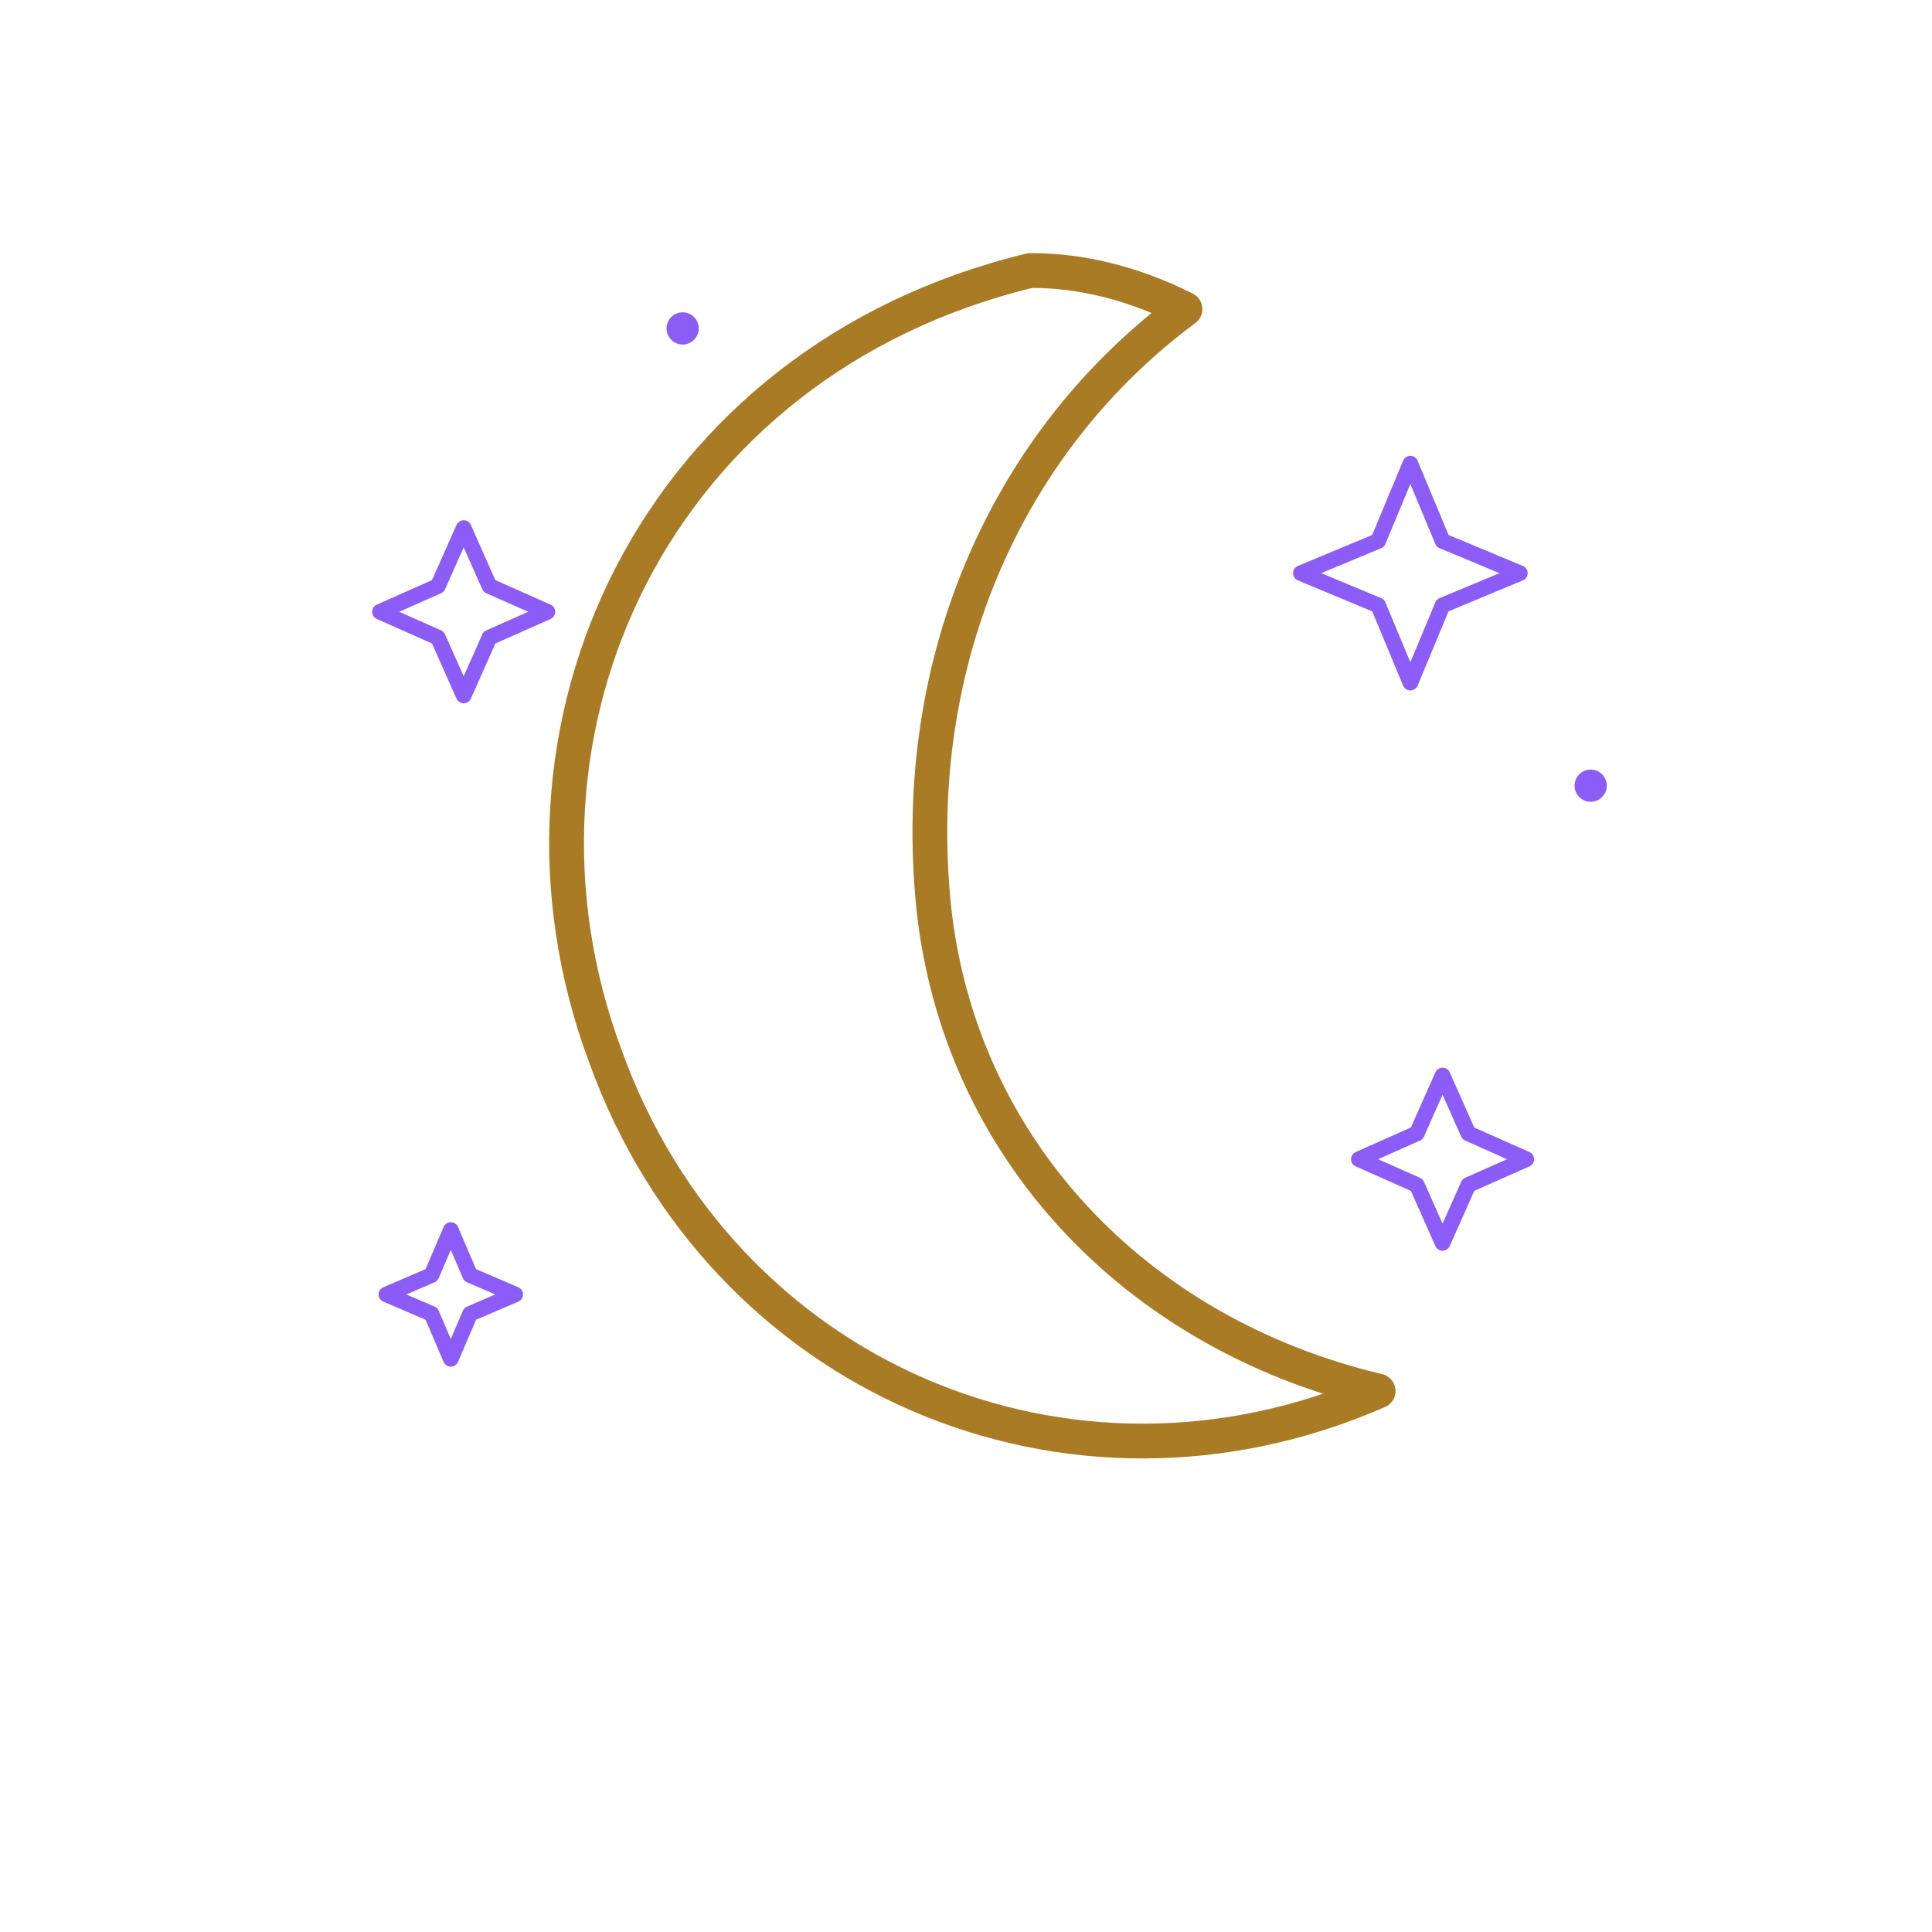
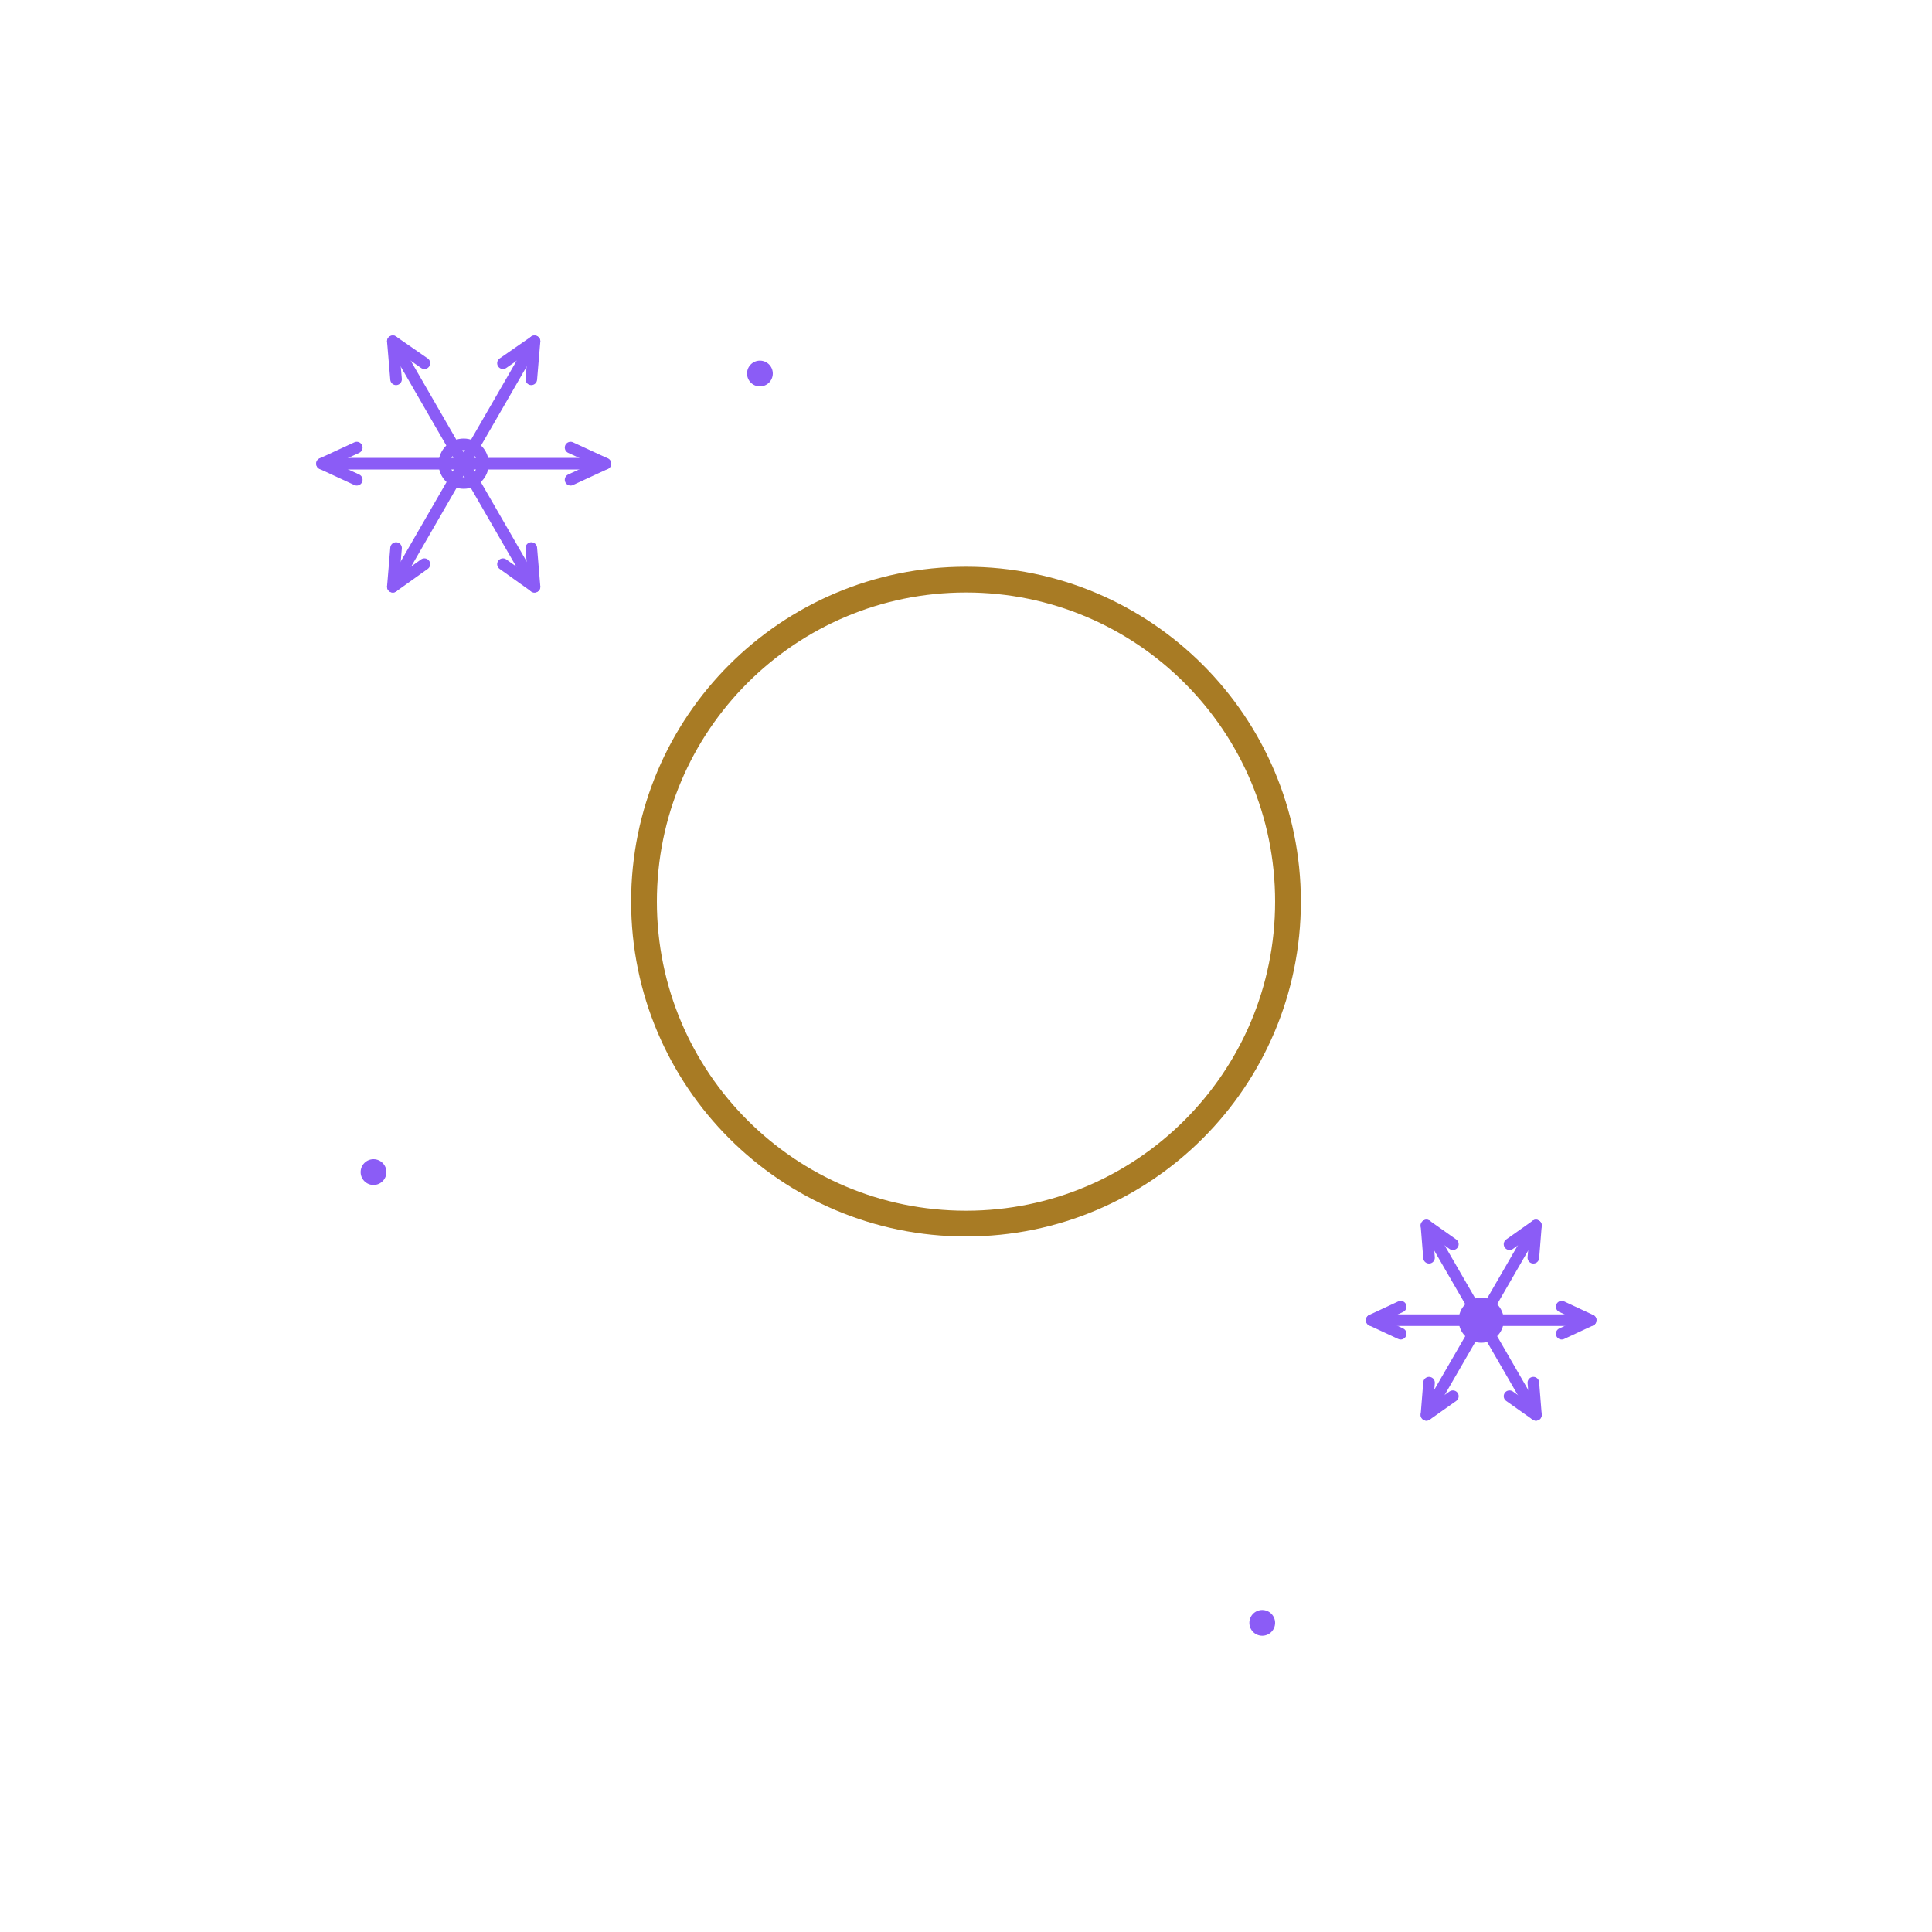
<svg xmlns="http://www.w3.org/2000/svg" viewBox="0 0 300 300" role="img" aria-labelledby="t d">
  <g fill="none" stroke-linecap="round" stroke-linejoin="round">
-     <path d="M160 42 C102 56 75 113 94 164 C112 214 166 237 214 216 C176 207 149 178 145 141 C141 102 157 68 184 48 C176 44 168 42 160 42z" stroke="#a87b24" stroke-width="5.4" />
-     <path d="M219 72 l5 12 12 5-12 5-5 12-5-12-12-5 12-5z M72 82 l4 9 9 4-9 4-4 9-4-9-9-4 9-4z M224 167 l4 9 9 4-9 4-4 9-4-9-9-4 9-4z M70 191 l3 7 7 3-7 3-3 7-3-7-7-3 7-3z" stroke="#8b5cf6" stroke-width="2.43" />
+     <circle cx="150" cy="140" r="50" stroke="#a87b24" stroke-width="4" />
+     <g stroke="#8b5cf6" stroke-width="1.8">
+       <path d="M50 72 H94 M61 53 L83 91.1 M83 53 L61 91.1" />
+       <circle cx="72" cy="72" r="3" />
+       <path d="M94 72 L88.6 69.5 M94 72 L88.6 74.5 M50 72 L55.4 69.5 M50 72 L55.4 74.5" />
+       <path d="M83 91.1 L78.1 87.6 M83 91.1 L82.5 85.1 M61 53 L65.9 56.4 M61 53 L61.5 58.9" />
+       <path d="M83 53 L82.5 58.9 M83 53 L78.1 56.4 M61 91.1 L61.5 85.1 M61 91.1 L65.9 87.6" />
+       <path d="M213 205 H247 M221.5 190.3 L238.5 219.7 M238.5 190.3 L221.5 219.7" />
+       <circle cx="230" cy="205" r="2.6" />
+       <path d="M247 205 L242.5 202.9 M247 205 L242.5 207.1 M213 205 L217.5 202.9 M213 205 L217.5 207.1" />
+       <path d="M238.5 219.7 L234.4 216.8 M238.5 219.7 L238.1 214.7 M221.5 190.3 L225.6 193.2 M221.5 190.3 L221.9 195.3" />
+       <path d="M238.5 190.3 L238.1 195.3 M238.5 190.3 L234.4 193.2 M221.5 219.7 L221.9 214.7 M221.5 219.7 L225.6 216.8" />
+     </g>
    <g fill="#8b5cf6" stroke="none">
-       <circle cx="106" cy="51" r="2.5" />
-       <circle cx="247" cy="122" r="2.5" />
+       <circle cx="118" cy="58" r="2" />
+       <circle cx="196" cy="252" r="2" />
+       <circle cx="58" cy="182" r="2" />
    </g>
  </g>
</svg>
